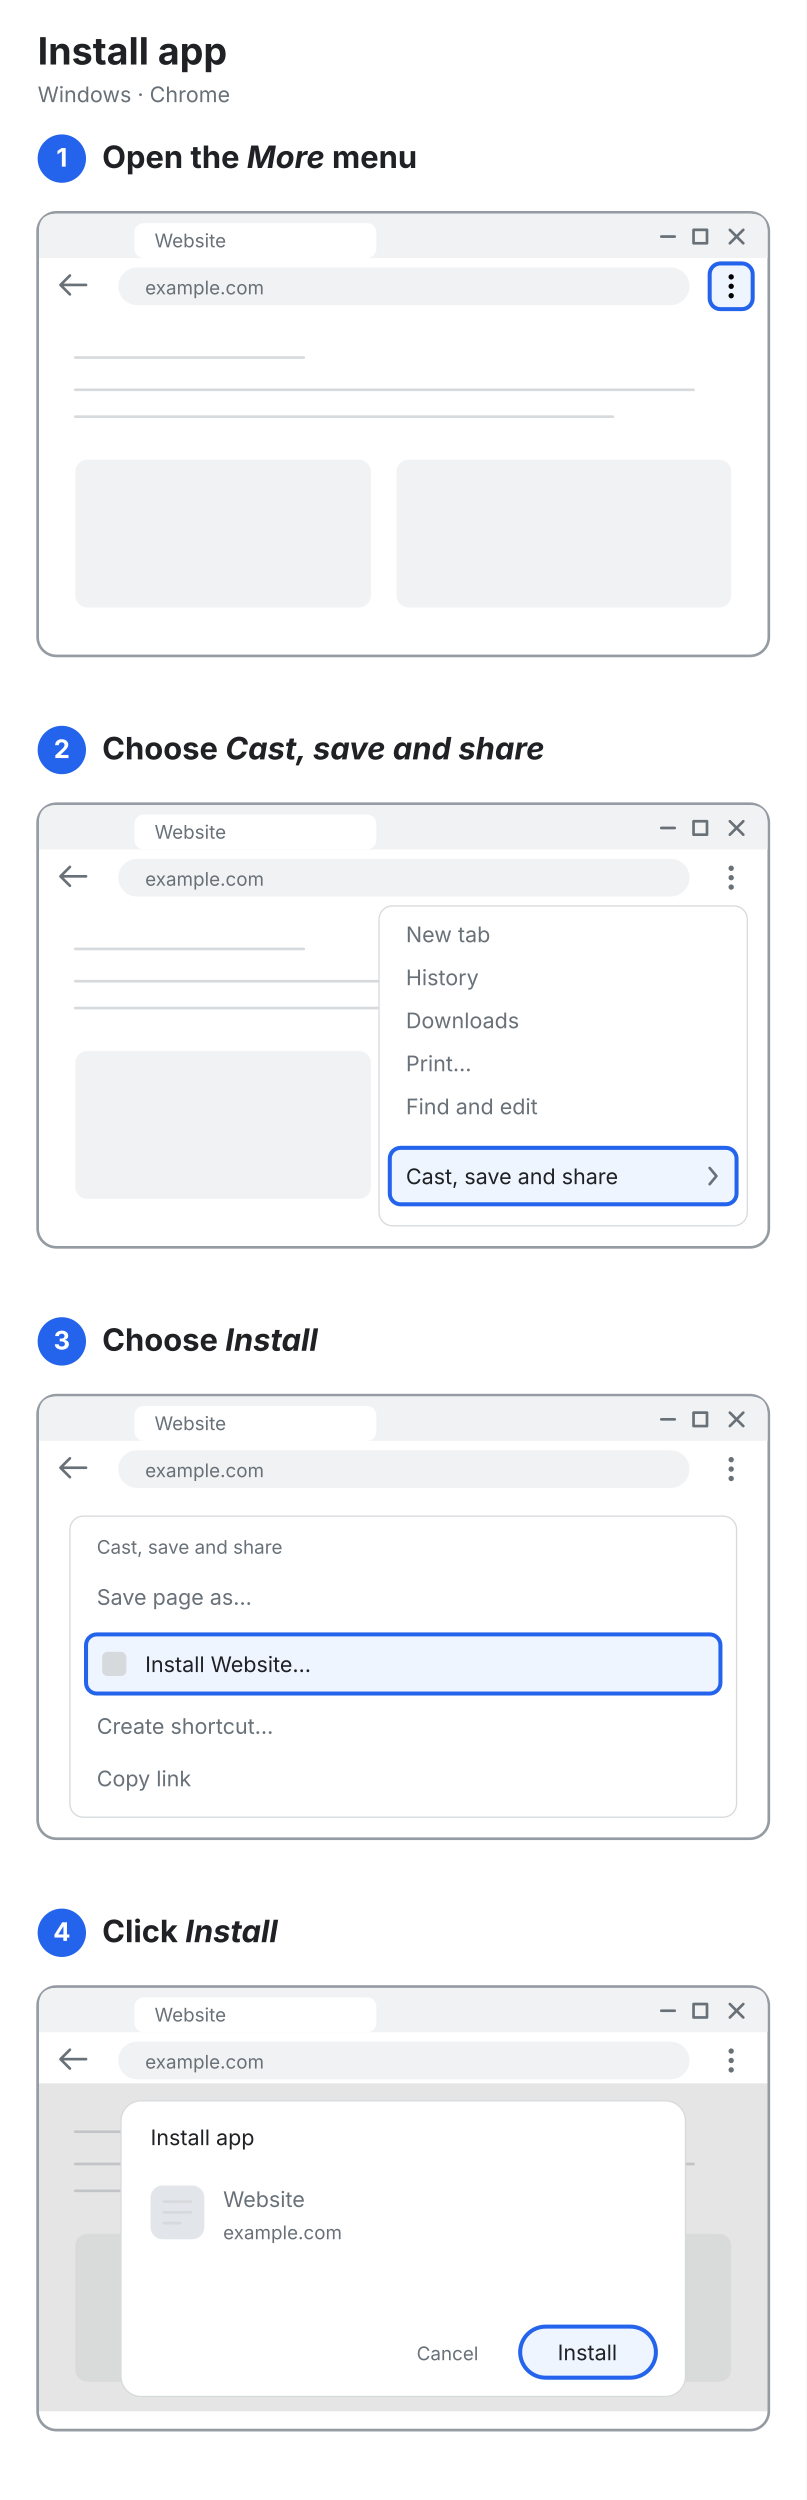
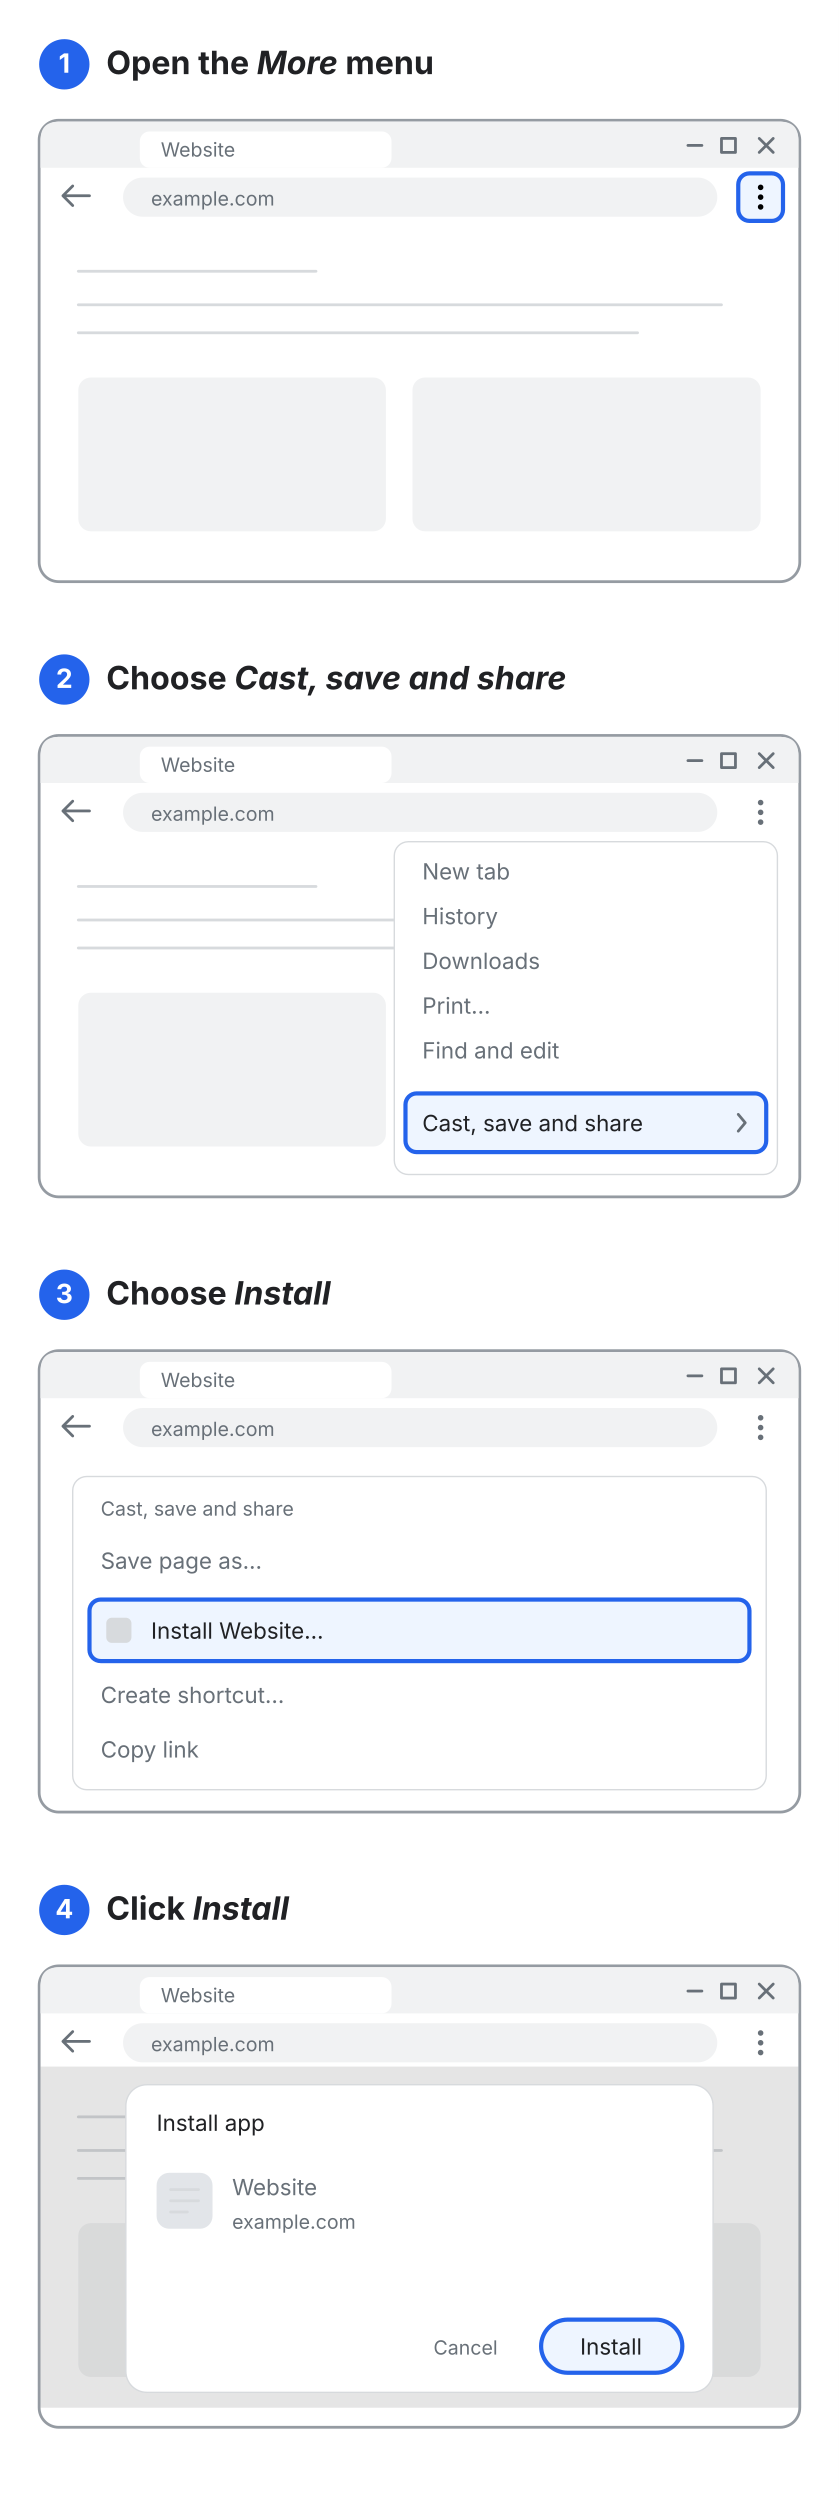
- <svg xmlns="http://www.w3.org/2000/svg" width="600" height="1860" viewBox="0 0 600 1860" role="img" aria-labelledby="title description">
+ <svg xmlns="http://www.w3.org/2000/svg" width="600" height="1788" viewBox="0 72 600 1788" role="img" aria-labelledby="title description">
  <style>
    text { font-family: -apple-system, BlinkMacSystemFont, 'Segoe UI', sans-serif; fill: #202124; }
    .heading { font-size: 28px; font-weight: 650; }
    .subtitle { font-size: 16px; fill: #687078; }
    .step-title { font-size: 23px; font-weight: 650; }
    .label { font-size: 16px; }
    .small { font-size: 14px; }
    .muted { fill: #687078; }
    .line { fill: none; stroke: #d7dadd; stroke-width: 2; stroke-linecap: round; }
    .icon { fill: none; stroke: #687078; stroke-width: 2; stroke-linecap: round; stroke-linejoin: round; }
    .target { fill: #eef5ff; stroke: #2463eb; stroke-width: 3; }
  </style>
  <defs>
    <g id="browser">
      <rect x="0" y="58" width="544" height="330" rx="14" fill="white" stroke="#959ba2" stroke-width="2" />
      <path d="M1 72q0-13 13-13h516q13 0 13 13v20H1Z" fill="#f1f2f3" />
      <rect x="72" y="66" width="180" height="26" rx="7" fill="white" />
      <text x="87" y="84" class="small muted">Website</text>
      <path d="M24 105l-7 7 7 7 M18 112h18" class="icon" />
      <rect x="60" y="99" width="425" height="28" rx="14" fill="#f1f2f3" />
      <text x="80" y="119" class="small muted" data-pwa-domain="true" data-domain-width="360">example.com</text>
      <circle cx="516" cy="106" r="2" fill="#687078" />
      <circle cx="516" cy="113" r="2" fill="#687078" />
      <circle cx="516" cy="120" r="2" fill="#687078" />
      <path d="M28 166h170 M28 190h460 M28 210h400" class="line" />
      <rect x="28" y="242" width="220" height="110" rx="9" fill="#f1f2f3" />
      <rect x="267" y="242" width="249" height="110" rx="9" fill="#f1f2f3" />
      <path d="M464 76h10 M488 71h10v10h-10Z M515 71l10 10m0-10-10 10" class="icon" />
    </g>
    <g id="dialog-background">
      <use href="#browser" />
      <rect x="1" y="130" width="542" height="244" fill="#202124" opacity="0.12" />
    </g>
    <g id="app-icon">
      <rect width="40" height="40" rx="9" fill="#e2e5e9" />
      <path d="M10 12h20 M10 20h20 M10 28h12" class="line" />
    </g>
  </defs>
  <rect width="600" height="1860" fill="white" />
-   <text x="28" y="48" class="heading">Install app</text>
-   <text x="28" y="76" class="subtitle">Windows · Chrome</text>
  <g id="step-1" transform="translate(28 100)" role="group" aria-labelledby="step-1-title">
    <circle cx="18" cy="18" r="18" fill="#2463eb" />
    <text x="18" y="24" text-anchor="middle" style="font-size:19px;font-weight:650;fill:white">1</text>
    <text id="step-1-title" x="48" y="25" class="step-title">Open the <tspan font-style="italic">More</tspan> menu</text>
    <use href="#browser" />
    <rect x="500" y="96" width="32" height="34" rx="8" class="target" />
    <circle cx="516" cy="106" r="2" />
    <circle cx="516" cy="113" r="2" />
    <circle cx="516" cy="120" r="2" />
  </g>
  <g id="step-2" transform="translate(28 540)" role="group" aria-labelledby="step-2-title">
    <circle cx="18" cy="18" r="18" fill="#2463eb" />
    <text x="18" y="24" text-anchor="middle" style="font-size:19px;font-weight:650;fill:white">2</text>
    <text id="step-2-title" x="48" y="25" class="step-title">Choose <tspan font-style="italic">Cast, save and share</tspan>
    </text>
    <use href="#browser" />
    <rect x="254" y="134" width="274" height="238" rx="10" fill="white" stroke="#d7dadd" />
    <text x="274" y="161" class="label muted">New tab</text>
    <text x="274" y="193" class="label muted">History</text>
    <text x="274" y="225" class="label muted">Downloads</text>
    <text x="274" y="257" class="label muted">Print…</text>
    <text x="274" y="289" class="label muted">Find and edit</text>
    <rect x="262" y="314" width="258" height="42" rx="8" class="target" />
    <text x="274" y="341" class="label">Cast, save and share</text>
    <path d="m500 329 5 6-5 6" class="icon" />
  </g>
  <g id="step-3" transform="translate(28 980)" role="group" aria-labelledby="step-3-title">
    <circle cx="18" cy="18" r="18" fill="#2463eb" />
    <text x="18" y="24" text-anchor="middle" style="font-size:19px;font-weight:650;fill:white">3</text>
    <text id="step-3-title" x="48" y="25" class="step-title">Choose <tspan font-style="italic">Install</tspan>
    </text>
    <use href="#browser" />
    <rect x="24" y="148" width="496" height="224" rx="10" fill="white" stroke="#d7dadd" />
    <text x="44" y="176" class="small muted">Cast, save and share</text>
    <text x="44" y="214" class="label muted">Save page as…</text>
    <rect x="36" y="236" width="472" height="44" rx="8" class="target" />
    <rect x="48" y="249" width="18" height="18" rx="4" fill="#d7dadd" />
    <text x="80" y="264" class="label">Install Website…</text>
    <text x="44" y="310" class="label muted">Create shortcut…</text>
    <text x="44" y="349" class="label muted">Copy link</text>
  </g>
  <g id="step-4" transform="translate(28 1420)" role="group" aria-labelledby="step-4-title">
    <circle cx="18" cy="18" r="18" fill="#2463eb" />
    <text x="18" y="24" text-anchor="middle" style="font-size:19px;font-weight:650;fill:white">4</text>
    <text x="48" y="25" class="step-title" id="step-4-title">Click <tspan font-style="italic">Install</tspan>
    </text>
    <use href="#dialog-background" />
    <rect x="62" y="143" width="420" height="220" rx="15" fill="white" stroke="#d7dadd" />
    <text x="84" y="176" class="label">Install app</text>
    <use href="#app-icon" transform="translate(84 206)" />
    <text x="138" y="222" class="label muted">Website</text>
    <text x="138" y="246" class="small muted" data-pwa-domain="true" data-domain-width="310">example.com</text>
    <text x="282" y="336" class="small muted">Cancel</text>
    <rect x="359" y="311" width="101" height="38" rx="19" class="target" />
    <text x="409" y="336" class="label" text-anchor="middle">Install</text>
  </g>
</svg>
